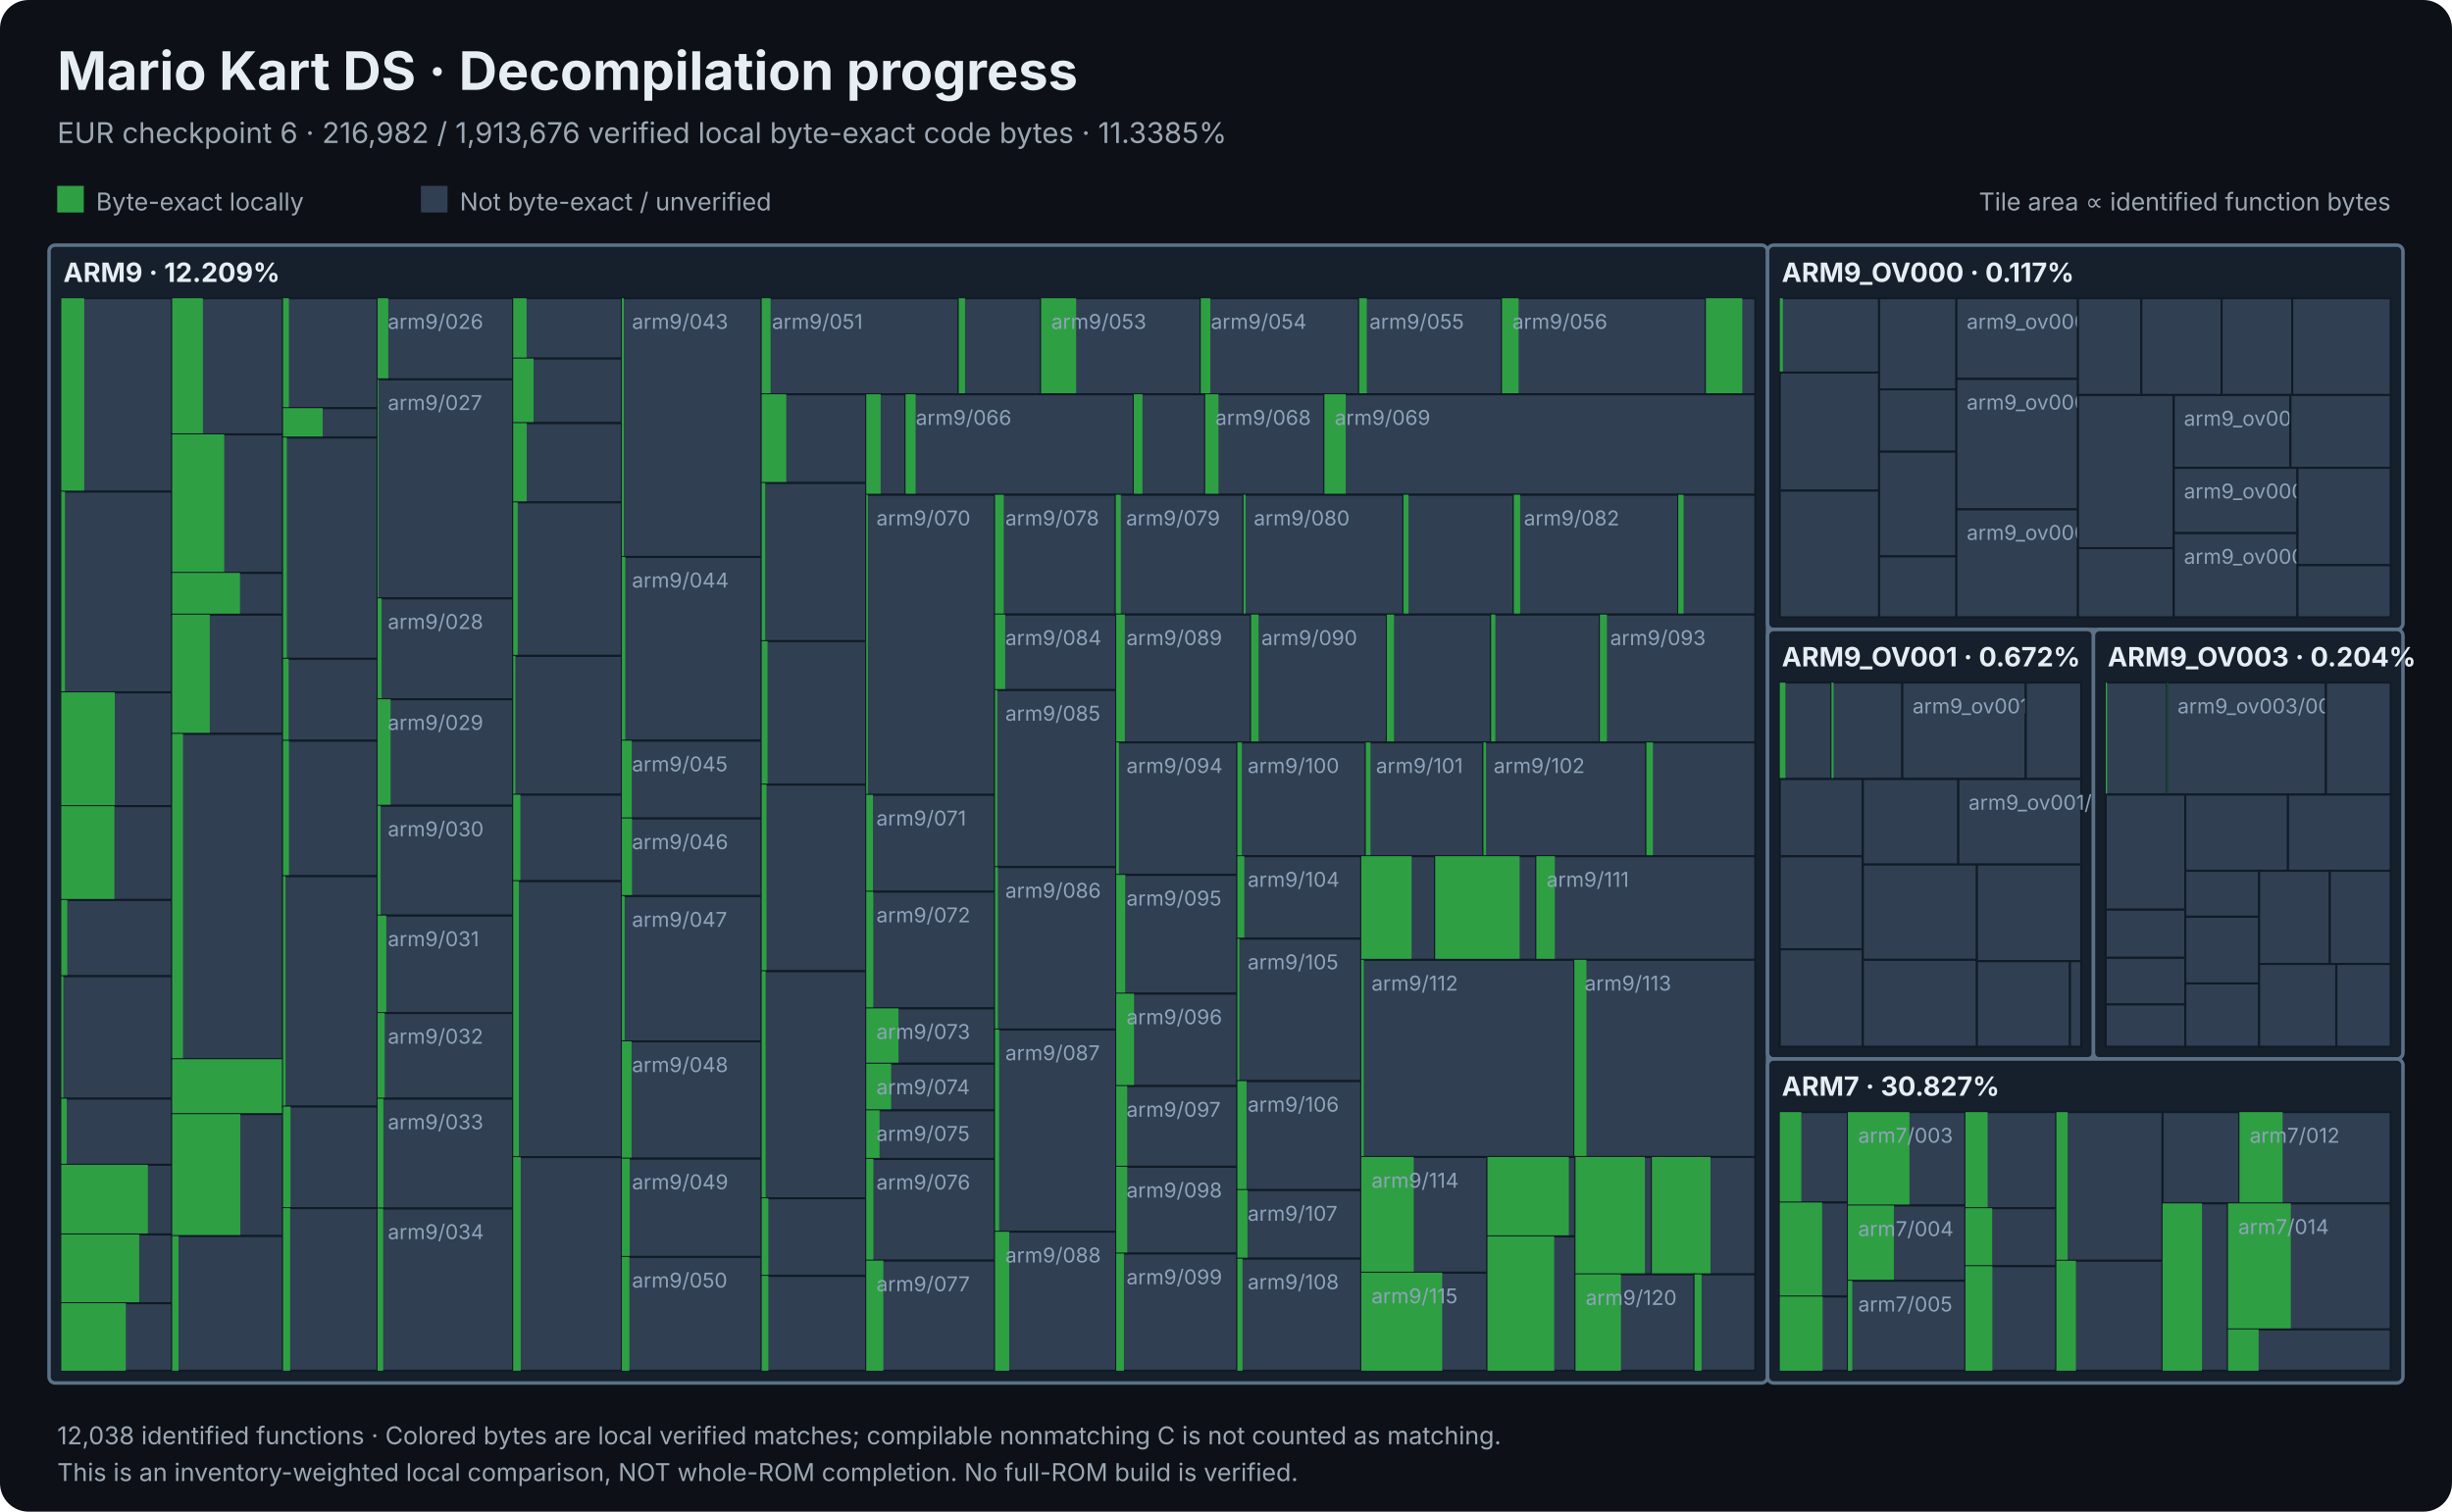
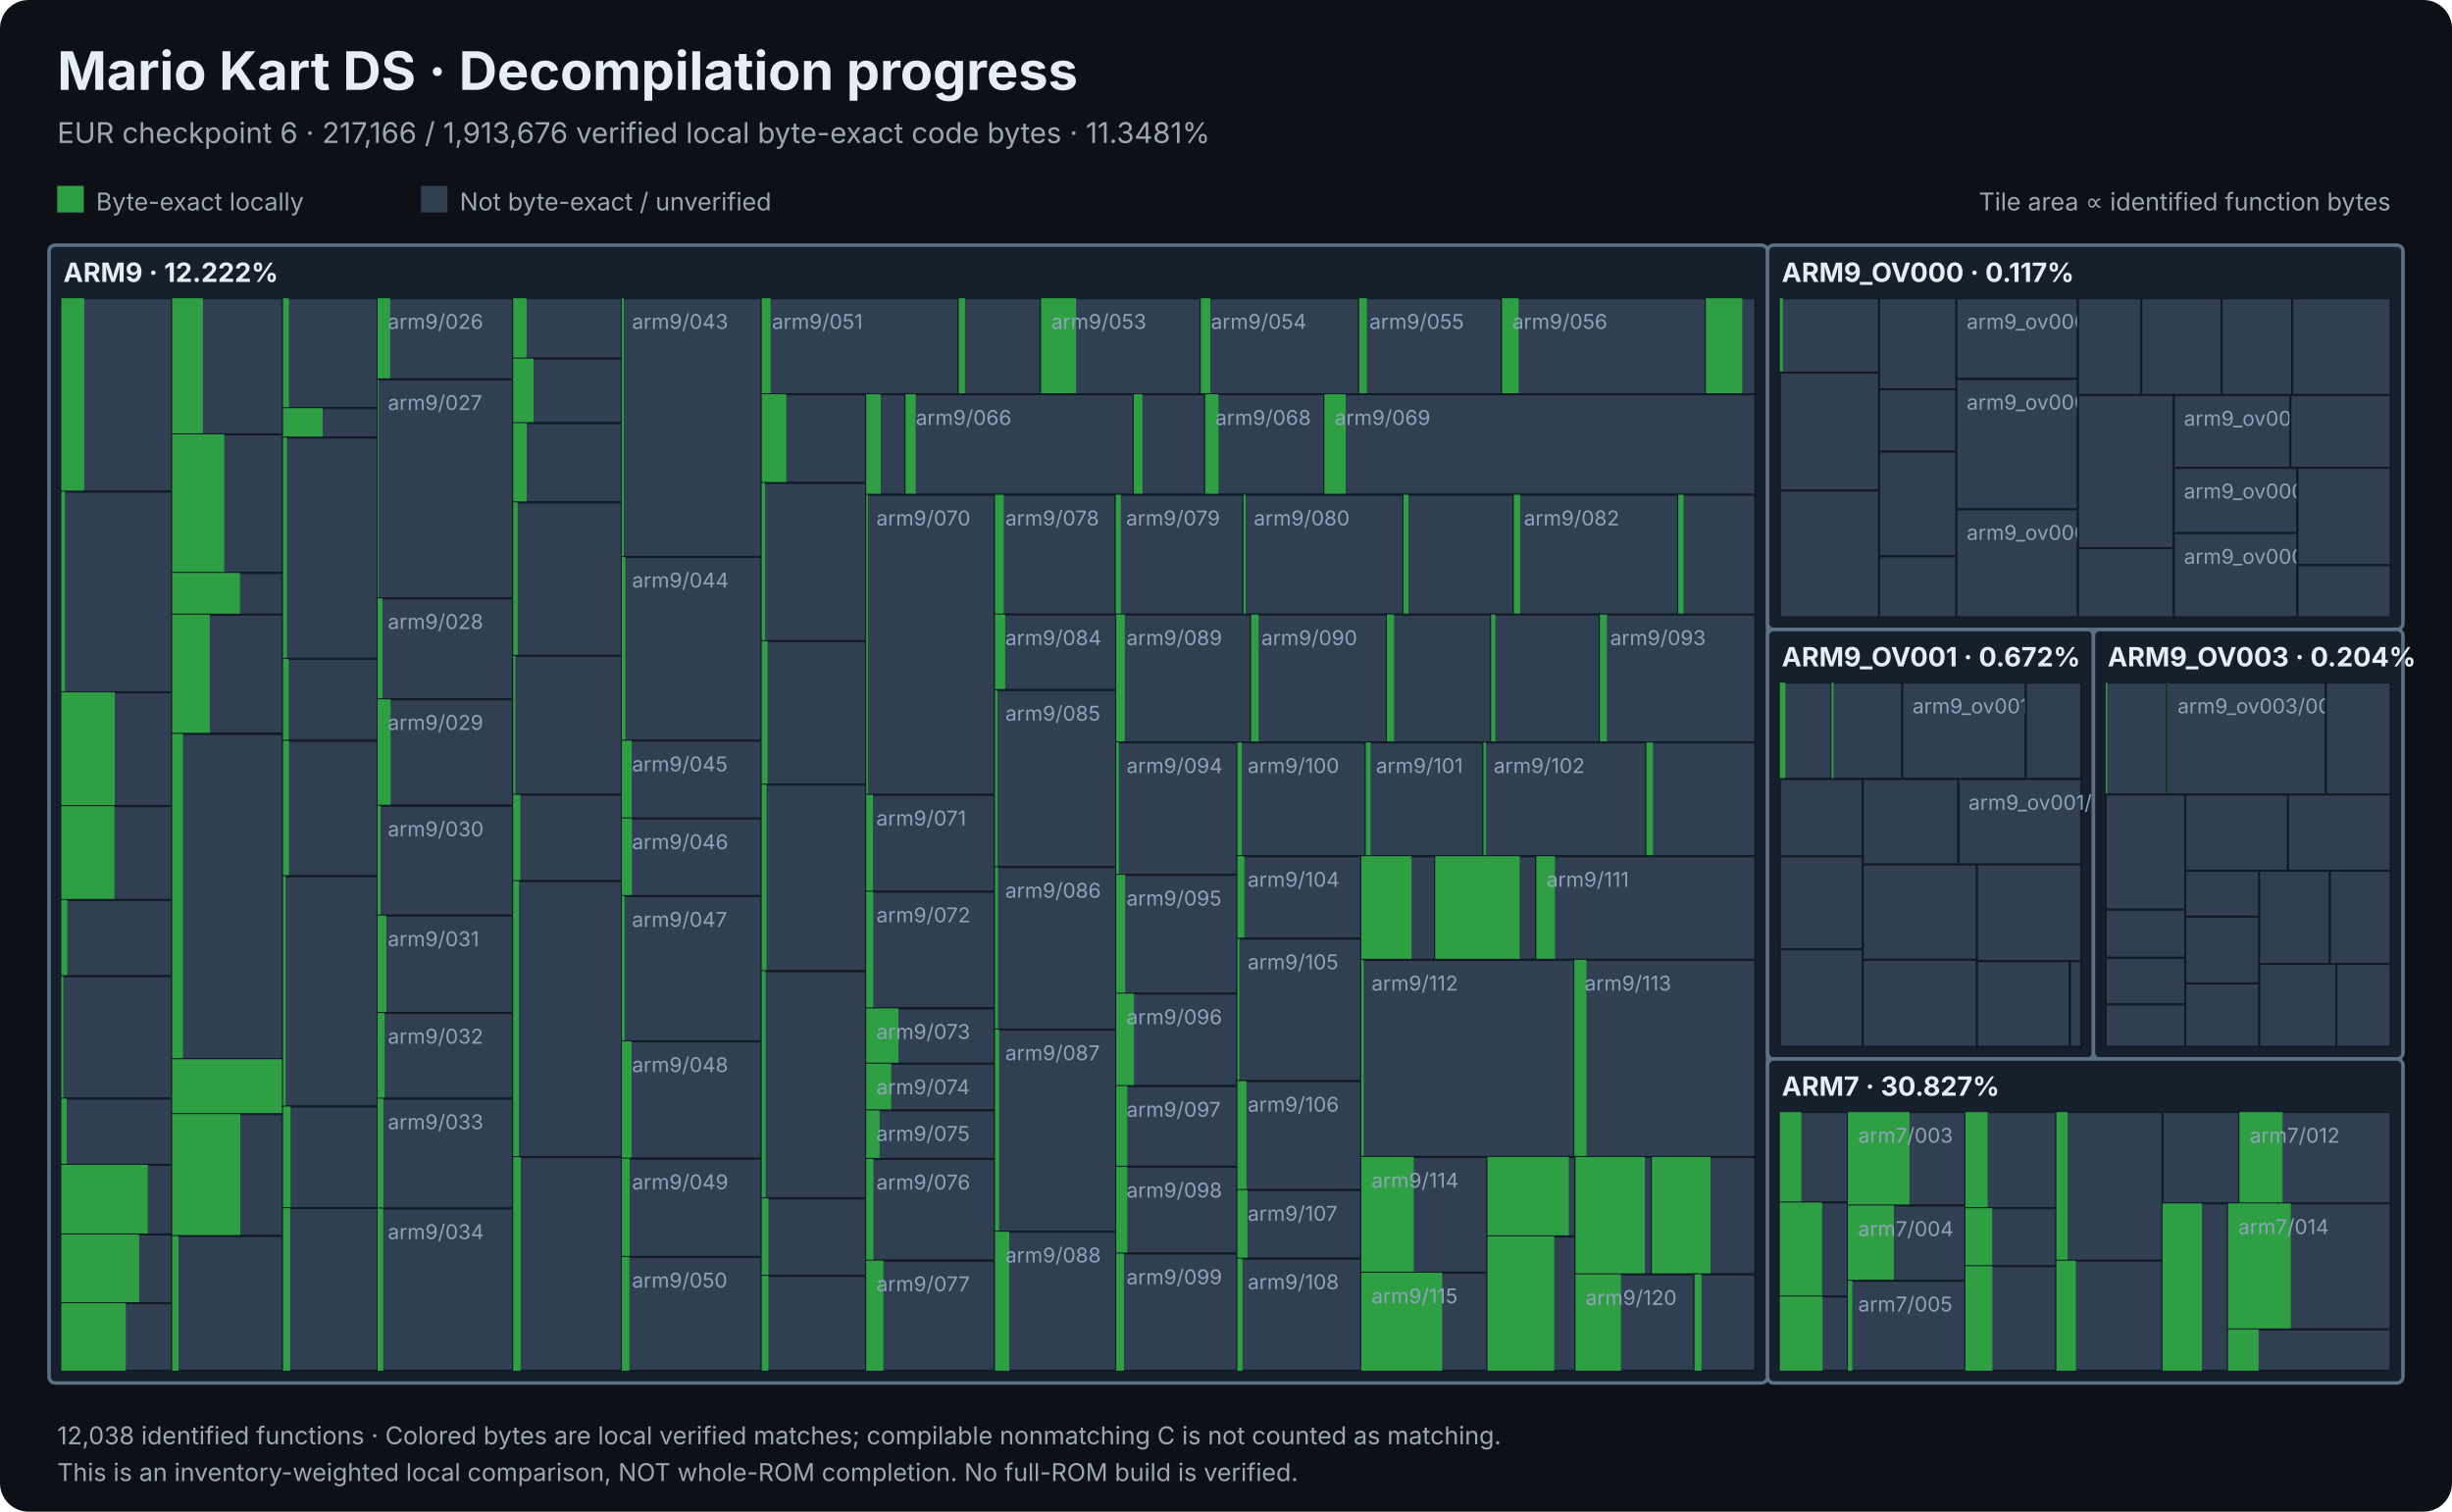
<svg xmlns="http://www.w3.org/2000/svg" viewBox="0 0 1200 740" width="1200" height="740" role="img" aria-label="Mario Kart DS local decompilation progress treemap">
  <rect width="1200" height="740" rx="14" fill="#0d1117" />
  <style>text{font-family:Inter,Segoe UI,Arial,sans-serif}.heading{fill:#e6edf3;font-weight:700}.light{fill:#9da7b3}.module{fill:#e6edf3;font-weight:700}.tile{fill:#8ea3b9;font-size:10px;pointer-events:none}</style>
  <text x="28" y="44" class="heading" font-size="26">Mario Kart DS · Decompilation progress</text>
-   <text x="28" y="70" class="light" font-size="14">EUR checkpoint 6 · 216,982 / 1,913,676 verified local byte-exact code bytes · 11.3385%</text>
+   <text x="28" y="70" class="light" font-size="14">EUR checkpoint 6 · 217,166 / 1,913,676 verified local byte-exact code bytes · 11.3481%</text>
  <rect x="28" y="91" width="13" height="13" fill="#2ea043" />
  <text x="47" y="103" class="light" font-size="12">Byte-exact locally</text>
  <rect x="206" y="91" width="13" height="13" fill="#303f52" />
  <text x="225" y="103" class="light" font-size="12">Not byte-exact / unverified</text>
  <text x="1170" y="103" text-anchor="end" class="light" font-size="12">Tile area ∝ identified function bytes</text>
  <rect x="24.00" y="120.00" width="841.03" height="557.00" rx="3" fill="#15202c" stroke="#5b7187" stroke-width="1.7" />
  <rect x="30.00" y="146.00" width="54.26" height="94.67" fill="#303f52" stroke="#101b26" stroke-width="1" />
  <rect x="30.00" y="146.00" width="11.215" height="94.67" fill="#2ea043" />
  <rect x="30.00" y="240.67" width="54.26" height="98.25" fill="#303f52" stroke="#101b26" stroke-width="1" />
  <rect x="30.00" y="240.67" width="1.788" height="98.25" fill="#2ea043" />
  <rect x="30.00" y="338.93" width="54.26" height="55.70" fill="#303f52" stroke="#101b26" stroke-width="1" />
  <rect x="30.00" y="338.93" width="26.177" height="55.70" fill="#2ea043" />
  <rect x="30.00" y="394.62" width="54.26" height="45.95" fill="#303f52" stroke="#101b26" stroke-width="1" />
  <rect x="30.00" y="394.62" width="25.996" height="45.95" fill="#2ea043" />
  <rect x="30.00" y="440.57" width="54.26" height="37.31" fill="#303f52" stroke="#101b26" stroke-width="1" />
  <rect x="30.00" y="440.57" width="2.922" height="37.31" fill="#2ea043" />
  <rect x="30.00" y="477.88" width="54.26" height="59.93" fill="#303f52" stroke="#101b26" stroke-width="1" />
  <rect x="30.00" y="477.88" width="0.977" height="59.93" fill="#2ea043" />
  <rect x="30.00" y="537.81" width="54.26" height="32.41" fill="#303f52" stroke="#101b26" stroke-width="1" />
  <rect x="30.00" y="537.81" width="2.653" height="32.41" fill="#2ea043" />
  <rect x="30.00" y="570.22" width="54.26" height="34.08" fill="#303f52" stroke="#101b26" stroke-width="1" />
  <rect x="30.00" y="570.22" width="42.338" height="34.08" fill="#2ea043" />
  <rect x="30.00" y="604.30" width="54.26" height="33.65" fill="#303f52" stroke="#101b26" stroke-width="1" />
  <rect x="30.00" y="604.30" width="38.109" height="33.65" fill="#2ea043" />
  <rect x="30.00" y="637.95" width="54.26" height="33.05" fill="#303f52" stroke="#101b26" stroke-width="1" />
  <rect x="30.00" y="637.95" width="31.558" height="33.05" fill="#2ea043" />
  <rect x="84.26" y="146.00" width="54.26" height="66.64" fill="#303f52" stroke="#101b26" stroke-width="1" />
  <rect x="84.26" y="146.00" width="15.034" height="66.64" fill="#2ea043" />
  <rect x="84.26" y="212.64" width="54.26" height="67.81" fill="#303f52" stroke="#101b26" stroke-width="1" />
  <rect x="84.26" y="212.64" width="25.451" height="67.81" fill="#2ea043" />
  <rect x="84.26" y="280.45" width="54.26" height="20.44" fill="#303f52" stroke="#101b26" stroke-width="1" />
  <rect x="84.26" y="280.45" width="33.169" height="20.44" fill="#2ea043" />
  <rect x="84.26" y="300.89" width="54.26" height="58.35" fill="#303f52" stroke="#101b26" stroke-width="1" />
  <rect x="84.26" y="300.89" width="18.409" height="58.35" fill="#2ea043" />
  <rect x="84.26" y="359.24" width="54.26" height="159.28" fill="#303f52" stroke="#101b26" stroke-width="1" />
  <rect x="84.26" y="359.24" width="5.281" height="159.28" fill="#2ea043" />
  <rect x="84.26" y="518.52" width="54.26" height="26.87" fill="#303f52" stroke="#101b26" stroke-width="1" />
  <rect x="84.26" y="518.52" width="54.265" height="26.87" fill="#2ea043" />
  <rect x="84.26" y="545.39" width="54.26" height="59.68" fill="#303f52" stroke="#101b26" stroke-width="1" />
  <rect x="84.26" y="545.39" width="33.344" height="59.68" fill="#2ea043" />
  <rect x="84.26" y="605.07" width="54.26" height="65.93" fill="#303f52" stroke="#101b26" stroke-width="1" />
  <rect x="84.26" y="605.07" width="3.119" height="65.93" fill="#2ea043" />
  <rect x="138.52" y="146.00" width="46.28" height="53.80" fill="#303f52" stroke="#101b26" stroke-width="1" />
  <rect x="138.52" y="146.00" width="2.861" height="53.80" fill="#2ea043" />
  <rect x="138.52" y="199.80" width="46.28" height="14.40" fill="#303f52" stroke="#101b26" stroke-width="1" />
  <rect x="138.52" y="199.80" width="19.378" height="14.40" fill="#2ea043" />
  <rect x="138.52" y="214.20" width="46.28" height="108.30" fill="#303f52" stroke="#101b26" stroke-width="1" />
  <rect x="138.52" y="214.20" width="1.864" height="108.30" fill="#2ea043" />
  <rect x="138.52" y="322.50" width="46.28" height="40.12" fill="#303f52" stroke="#101b26" stroke-width="1" />
  <rect x="138.52" y="322.50" width="2.733" height="40.12" fill="#2ea043" />
  <rect x="138.52" y="362.62" width="46.28" height="66.30" fill="#303f52" stroke="#101b26" stroke-width="1" />
  <rect x="138.52" y="362.62" width="2.894" height="66.30" fill="#2ea043" />
  <rect x="138.52" y="428.92" width="46.28" height="112.77" fill="#303f52" stroke="#101b26" stroke-width="1" />
  <rect x="138.52" y="428.92" width="1.227" height="112.77" fill="#2ea043" />
  <rect x="138.52" y="541.70" width="46.28" height="49.72" fill="#303f52" stroke="#101b26" stroke-width="1" />
  <rect x="138.52" y="541.70" width="3.659" height="49.72" fill="#2ea043" />
  <rect x="138.52" y="591.41" width="46.28" height="79.59" fill="#303f52" stroke="#101b26" stroke-width="1" />
  <rect x="138.52" y="591.41" width="3.476" height="79.59" fill="#2ea043" />
  <rect x="184.80" y="146.00" width="66.35" height="39.71" fill="#303f52" stroke="#101b26" stroke-width="1" />
-   <rect x="184.80" y="146.00" width="5.225" height="39.71" fill="#2ea043" />
+   <rect x="184.80" y="146.00" width="6.135" height="39.71" fill="#2ea043" />
  <text x="189.8" y="161.0" class="tile">arm9/026</text>
  <rect x="184.80" y="185.71" width="66.35" height="107.21" fill="#303f52" stroke="#101b26" stroke-width="1" />
  <rect x="184.80" y="185.71" width="0.442" height="107.21" fill="#2ea043" />
  <text x="189.8" y="200.7" class="tile">arm9/027</text>
  <rect x="184.80" y="292.92" width="66.35" height="49.38" fill="#303f52" stroke="#101b26" stroke-width="1" />
-   <rect x="184.80" y="292.92" width="1.930" height="49.38" fill="#2ea043" />
+   <rect x="184.80" y="292.92" width="2.359" height="49.38" fill="#2ea043" />
  <text x="189.8" y="307.9" class="tile">arm9/028</text>
  <rect x="184.80" y="342.31" width="66.35" height="52.12" fill="#303f52" stroke="#101b26" stroke-width="1" />
  <rect x="184.80" y="342.31" width="6.347" height="52.12" fill="#2ea043" />
  <text x="189.8" y="357.3" class="tile">arm9/029</text>
  <rect x="184.80" y="394.43" width="66.35" height="53.78" fill="#303f52" stroke="#101b26" stroke-width="1" />
  <rect x="184.80" y="394.43" width="1.471" height="53.78" fill="#2ea043" />
  <text x="189.8" y="409.4" class="tile">arm9/030</text>
  <rect x="184.80" y="448.21" width="66.35" height="47.69" fill="#303f52" stroke="#101b26" stroke-width="1" />
  <rect x="184.80" y="448.21" width="4.259" height="47.69" fill="#2ea043" />
  <text x="189.8" y="463.2" class="tile">arm9/031</text>
  <rect x="184.80" y="495.90" width="66.35" height="41.94" fill="#303f52" stroke="#101b26" stroke-width="1" />
  <rect x="184.80" y="495.90" width="3.462" height="41.94" fill="#2ea043" />
  <text x="189.8" y="510.9" class="tile">arm9/032</text>
  <rect x="184.80" y="537.83" width="66.35" height="53.77" fill="#303f52" stroke="#101b26" stroke-width="1" />
  <rect x="184.80" y="537.83" width="2.828" height="53.77" fill="#2ea043" />
  <text x="189.8" y="552.8" class="tile">arm9/033</text>
  <rect x="184.80" y="591.60" width="66.35" height="79.40" fill="#303f52" stroke="#101b26" stroke-width="1" />
  <rect x="184.80" y="591.60" width="2.699" height="79.40" fill="#2ea043" />
  <text x="189.8" y="606.6" class="tile">arm9/034</text>
  <rect x="251.16" y="146.00" width="53.18" height="29.53" fill="#303f52" stroke="#101b26" stroke-width="1" />
  <rect x="251.16" y="146.00" width="6.540" height="29.53" fill="#2ea043" />
  <rect x="251.16" y="175.53" width="53.18" height="31.60" fill="#303f52" stroke="#101b26" stroke-width="1" />
  <rect x="251.16" y="175.53" width="9.959" height="31.60" fill="#2ea043" />
  <rect x="251.16" y="207.13" width="53.18" height="38.79" fill="#303f52" stroke="#101b26" stroke-width="1" />
  <rect x="251.16" y="207.13" width="6.618" height="38.79" fill="#2ea043" />
  <rect x="251.16" y="245.92" width="53.18" height="75.14" fill="#303f52" stroke="#101b26" stroke-width="1" />
  <rect x="251.16" y="245.92" width="2.189" height="75.14" fill="#2ea043" />
  <rect x="251.16" y="321.06" width="53.18" height="67.98" fill="#303f52" stroke="#101b26" stroke-width="1" />
  <rect x="251.16" y="321.06" width="1.063" height="67.98" fill="#2ea043" />
  <rect x="251.16" y="389.04" width="53.18" height="42.31" fill="#303f52" stroke="#101b26" stroke-width="1" />
  <rect x="251.16" y="389.04" width="3.504" height="42.31" fill="#2ea043" />
  <rect x="251.16" y="431.36" width="53.18" height="135.10" fill="#303f52" stroke="#101b26" stroke-width="1" />
  <rect x="251.16" y="431.36" width="2.776" height="135.10" fill="#2ea043" />
  <rect x="251.16" y="566.45" width="53.18" height="104.55" fill="#303f52" stroke="#101b26" stroke-width="1" />
  <rect x="251.16" y="566.45" width="3.659" height="104.55" fill="#2ea043" />
  <rect x="304.34" y="146.00" width="68.42" height="126.63" fill="#303f52" stroke="#101b26" stroke-width="1" />
  <rect x="304.34" y="146.00" width="0.925" height="126.63" fill="#2ea043" />
  <text x="309.3" y="161.0" class="tile">arm9/043</text>
  <rect x="304.34" y="272.63" width="68.42" height="89.96" fill="#303f52" stroke="#101b26" stroke-width="1" />
  <rect x="304.34" y="272.63" width="1.690" height="89.96" fill="#2ea043" />
  <text x="309.3" y="287.6" class="tile">arm9/044</text>
  <rect x="304.34" y="362.58" width="68.42" height="38.08" fill="#303f52" stroke="#101b26" stroke-width="1" />
  <rect x="304.34" y="362.58" width="4.827" height="38.08" fill="#2ea043" />
  <text x="309.3" y="377.6" class="tile">arm9/045</text>
  <rect x="304.34" y="400.66" width="68.42" height="37.99" fill="#303f52" stroke="#101b26" stroke-width="1" />
  <rect x="304.34" y="400.66" width="4.953" height="37.99" fill="#2ea043" />
  <text x="309.3" y="415.7" class="tile">arm9/046</text>
  <rect x="304.34" y="438.65" width="68.42" height="71.12" fill="#303f52" stroke="#101b26" stroke-width="1" />
  <rect x="304.34" y="438.65" width="1.349" height="71.12" fill="#2ea043" />
  <text x="309.3" y="453.7" class="tile">arm9/047</text>
  <rect x="304.34" y="509.77" width="68.42" height="57.42" fill="#303f52" stroke="#101b26" stroke-width="1" />
  <rect x="304.34" y="509.77" width="4.731" height="57.42" fill="#2ea043" />
  <text x="309.3" y="524.8" class="tile">arm9/048</text>
  <rect x="304.34" y="567.19" width="68.42" height="48.12" fill="#303f52" stroke="#101b26" stroke-width="1" />
  <rect x="304.34" y="567.19" width="3.833" height="48.12" fill="#2ea043" />
  <text x="309.3" y="582.2" class="tile">arm9/049</text>
  <rect x="304.34" y="615.31" width="68.42" height="55.69" fill="#303f52" stroke="#101b26" stroke-width="1" />
  <rect x="304.34" y="615.31" width="3.681" height="55.69" fill="#2ea043" />
  <text x="309.3" y="630.3" class="tile">arm9/050</text>
  <rect x="372.77" y="146.00" width="96.43" height="47.00" fill="#303f52" stroke="#101b26" stroke-width="1" />
  <rect x="372.77" y="146.00" width="4.348" height="47.00" fill="#2ea043" />
  <text x="377.8" y="161.0" class="tile">arm9/051</text>
  <rect x="469.20" y="146.00" width="40.30" height="47.00" fill="#303f52" stroke="#101b26" stroke-width="1" />
  <rect x="469.20" y="146.00" width="3.076" height="47.00" fill="#2ea043" />
  <rect x="509.50" y="146.00" width="78.14" height="47.00" fill="#303f52" stroke="#101b26" stroke-width="1" />
  <rect x="509.50" y="146.00" width="17.155" height="47.00" fill="#2ea043" />
  <text x="514.5" y="161.0" class="tile">arm9/053</text>
  <rect x="587.64" y="146.00" width="77.53" height="47.00" fill="#303f52" stroke="#101b26" stroke-width="1" />
  <rect x="587.64" y="146.00" width="4.693" height="47.00" fill="#2ea043" />
  <text x="592.6" y="161.0" class="tile">arm9/054</text>
  <rect x="665.16" y="146.00" width="69.92" height="47.00" fill="#303f52" stroke="#101b26" stroke-width="1" />
  <rect x="665.16" y="146.00" width="3.738" height="47.00" fill="#2ea043" />
  <text x="670.2" y="161.0" class="tile">arm9/055</text>
  <rect x="735.08" y="146.00" width="99.77" height="47.00" fill="#303f52" stroke="#101b26" stroke-width="1" />
  <rect x="735.08" y="146.00" width="8.113" height="47.00" fill="#2ea043" />
  <text x="740.1" y="161.0" class="tile">arm9/056</text>
  <rect x="834.85" y="146.00" width="24.18" height="47.00" fill="#303f52" stroke="#101b26" stroke-width="1" />
  <rect x="834.85" y="146.00" width="17.817" height="47.00" fill="#2ea043" />
  <rect x="372.77" y="193.00" width="51.16" height="43.45" fill="#303f52" stroke="#101b26" stroke-width="1" />
  <rect x="372.77" y="193.00" width="12.017" height="43.45" fill="#2ea043" />
  <rect x="372.77" y="236.45" width="51.16" height="77.43" fill="#303f52" stroke="#101b26" stroke-width="1" />
  <rect x="372.77" y="236.45" width="1.698" height="77.43" fill="#2ea043" />
  <rect x="372.77" y="313.88" width="51.16" height="70.22" fill="#303f52" stroke="#101b26" stroke-width="1" />
  <rect x="372.77" y="313.88" width="2.857" height="70.22" fill="#2ea043" />
  <rect x="372.77" y="384.09" width="51.16" height="91.33" fill="#303f52" stroke="#101b26" stroke-width="1" />
  <rect x="372.77" y="384.09" width="2.347" height="91.33" fill="#2ea043" />
  <rect x="372.77" y="475.43" width="51.16" height="111.18" fill="#303f52" stroke="#101b26" stroke-width="1" />
  <rect x="372.77" y="475.43" width="1.917" height="111.18" fill="#2ea043" />
  <rect x="372.77" y="586.61" width="51.16" height="37.96" fill="#303f52" stroke="#101b26" stroke-width="1" />
  <rect x="372.77" y="586.61" width="3.266" height="37.96" fill="#2ea043" />
  <rect x="372.77" y="624.57" width="51.16" height="46.43" fill="#303f52" stroke="#101b26" stroke-width="1" />
  <rect x="372.77" y="624.57" width="3.261" height="46.43" fill="#2ea043" />
  <rect x="423.93" y="193.00" width="19.24" height="49.20" fill="#303f52" stroke="#101b26" stroke-width="1" />
  <rect x="423.93" y="193.00" width="7.054" height="49.20" fill="#2ea043" />
  <rect x="443.17" y="193.00" width="111.70" height="49.20" fill="#303f52" stroke="#101b26" stroke-width="1" />
  <rect x="443.17" y="193.00" width="4.926" height="49.20" fill="#2ea043" />
  <text x="448.2" y="208.0" class="tile">arm9/066</text>
  <rect x="554.87" y="193.00" width="34.95" height="49.20" fill="#303f52" stroke="#101b26" stroke-width="1" />
  <rect x="554.87" y="193.00" width="4.243" height="49.20" fill="#2ea043" />
  <rect x="589.82" y="193.00" width="58.33" height="49.20" fill="#303f52" stroke="#101b26" stroke-width="1" />
  <rect x="589.82" y="193.00" width="6.484" height="49.20" fill="#2ea043" />
  <text x="594.8" y="208.0" class="tile">arm9/068</text>
  <rect x="648.15" y="193.00" width="210.88" height="49.20" fill="#303f52" stroke="#101b26" stroke-width="1" />
  <rect x="648.15" y="193.00" width="10.435" height="49.20" fill="#2ea043" />
  <text x="653.2" y="208.0" class="tile">arm9/069</text>
  <rect x="423.93" y="242.20" width="63.03" height="146.92" fill="#303f52" stroke="#101b26" stroke-width="1" />
  <rect x="423.93" y="242.20" width="0.789" height="146.92" fill="#2ea043" />
  <text x="428.9" y="257.2" class="tile">arm9/070</text>
  <rect x="423.93" y="389.12" width="63.03" height="47.39" fill="#303f52" stroke="#101b26" stroke-width="1" />
  <rect x="423.93" y="389.12" width="3.287" height="47.39" fill="#2ea043" />
  <text x="428.9" y="404.1" class="tile">arm9/071</text>
  <rect x="423.93" y="436.51" width="63.03" height="57.12" fill="#303f52" stroke="#101b26" stroke-width="1" />
  <rect x="423.93" y="436.51" width="3.436" height="57.12" fill="#2ea043" />
  <text x="428.9" y="451.5" class="tile">arm9/072</text>
  <rect x="423.93" y="493.63" width="63.03" height="27.06" fill="#303f52" stroke="#101b26" stroke-width="1" />
  <rect x="423.93" y="493.63" width="15.793" height="27.06" fill="#2ea043" />
  <text x="428.9" y="508.6" class="tile">arm9/073</text>
  <rect x="423.93" y="520.70" width="63.03" height="22.84" fill="#303f52" stroke="#101b26" stroke-width="1" />
  <rect x="423.93" y="520.70" width="12.192" height="22.84" fill="#2ea043" />
  <text x="428.9" y="535.7" class="tile">arm9/074</text>
  <rect x="423.93" y="543.54" width="63.03" height="23.80" fill="#303f52" stroke="#101b26" stroke-width="1" />
  <rect x="423.93" y="543.54" width="6.518" height="23.80" fill="#2ea043" />
  <text x="428.9" y="558.5" class="tile">arm9/075</text>
  <rect x="423.93" y="567.34" width="63.03" height="49.77" fill="#303f52" stroke="#101b26" stroke-width="1" />
  <rect x="423.93" y="567.34" width="3.505" height="49.77" fill="#2ea043" />
  <text x="428.9" y="582.3" class="tile">arm9/076</text>
  <rect x="423.93" y="617.11" width="63.03" height="53.89" fill="#303f52" stroke="#101b26" stroke-width="1" />
  <rect x="423.93" y="617.11" width="8.371" height="53.89" fill="#2ea043" />
  <text x="428.9" y="632.1" class="tile">arm9/077</text>
  <rect x="486.96" y="242.20" width="59.11" height="58.65" fill="#303f52" stroke="#101b26" stroke-width="1" />
  <rect x="486.96" y="242.20" width="4.270" height="58.65" fill="#2ea043" />
  <text x="492.0" y="257.2" class="tile">arm9/078</text>
  <rect x="546.07" y="242.20" width="62.50" height="58.65" fill="#303f52" stroke="#101b26" stroke-width="1" />
  <rect x="546.07" y="242.20" width="2.443" height="58.65" fill="#2ea043" />
  <text x="551.1" y="257.2" class="tile">arm9/079</text>
  <rect x="608.57" y="242.20" width="78.28" height="58.65" fill="#303f52" stroke="#101b26" stroke-width="1" />
  <rect x="608.57" y="242.20" width="1.041" height="58.65" fill="#2ea043" />
  <text x="613.6" y="257.2" class="tile">arm9/080</text>
  <rect x="686.85" y="242.20" width="54.00" height="58.65" fill="#303f52" stroke="#101b26" stroke-width="1" />
  <rect x="686.85" y="242.20" width="2.465" height="58.65" fill="#2ea043" />
  <rect x="740.84" y="242.20" width="80.48" height="58.65" fill="#303f52" stroke="#101b26" stroke-width="1" />
  <rect x="740.84" y="242.20" width="3.102" height="58.65" fill="#2ea043" />
  <text x="745.8" y="257.2" class="tile">arm9/082</text>
  <rect x="821.32" y="242.20" width="37.71" height="58.65" fill="#303f52" stroke="#101b26" stroke-width="1" />
  <rect x="821.32" y="242.20" width="2.613" height="58.65" fill="#2ea043" />
  <rect x="486.96" y="300.85" width="59.32" height="36.97" fill="#303f52" stroke="#101b26" stroke-width="1" />
  <rect x="486.96" y="300.85" width="4.954" height="36.97" fill="#2ea043" />
  <text x="492.0" y="315.8" class="tile">arm9/084</text>
  <rect x="486.96" y="337.82" width="59.32" height="86.64" fill="#303f52" stroke="#101b26" stroke-width="1" />
  <rect x="486.96" y="337.82" width="1.122" height="86.64" fill="#2ea043" />
  <text x="492.0" y="352.8" class="tile">arm9/085</text>
  <rect x="486.96" y="424.47" width="59.32" height="79.53" fill="#303f52" stroke="#101b26" stroke-width="1" />
  <rect x="486.96" y="424.47" width="1.394" height="79.53" fill="#2ea043" />
  <text x="492.0" y="439.5" class="tile">arm9/086</text>
  <rect x="486.96" y="504.00" width="59.32" height="98.96" fill="#303f52" stroke="#101b26" stroke-width="1" />
  <rect x="486.96" y="504.00" width="1.996" height="98.96" fill="#2ea043" />
  <text x="492.0" y="519.0" class="tile">arm9/087</text>
  <rect x="486.96" y="602.96" width="59.32" height="68.04" fill="#303f52" stroke="#101b26" stroke-width="1" />
  <rect x="486.96" y="602.96" width="6.941" height="68.04" fill="#2ea043" />
  <text x="492.0" y="618.0" class="tile">arm9/088</text>
  <rect x="546.28" y="300.85" width="65.98" height="62.59" fill="#303f52" stroke="#101b26" stroke-width="1" />
  <rect x="546.28" y="300.85" width="4.201" height="62.59" fill="#2ea043" />
  <text x="551.3" y="315.8" class="tile">arm9/089</text>
  <rect x="612.26" y="300.85" width="66.47" height="62.59" fill="#303f52" stroke="#101b26" stroke-width="1" />
  <rect x="612.26" y="300.85" width="3.663" height="62.59" fill="#2ea043" />
  <text x="617.3" y="315.8" class="tile">arm9/090</text>
  <rect x="678.73" y="300.85" width="51.02" height="62.59" fill="#303f52" stroke="#101b26" stroke-width="1" />
  <rect x="678.73" y="300.85" width="3.484" height="62.59" fill="#2ea043" />
  <rect x="729.75" y="300.85" width="53.24" height="62.59" fill="#303f52" stroke="#101b26" stroke-width="1" />
  <rect x="729.75" y="300.85" width="2.051" height="62.59" fill="#2ea043" />
  <rect x="782.98" y="300.85" width="76.05" height="62.59" fill="#303f52" stroke="#101b26" stroke-width="1" />
  <rect x="782.98" y="300.85" width="3.424" height="62.59" fill="#2ea043" />
  <text x="788.0" y="315.8" class="tile">arm9/093</text>
  <rect x="546.28" y="363.44" width="59.28" height="64.83" fill="#303f52" stroke="#101b26" stroke-width="1" />
  <rect x="546.28" y="363.44" width="1.288" height="64.83" fill="#2ea043" />
  <text x="551.3" y="378.4" class="tile">arm9/094</text>
  <rect x="546.28" y="428.27" width="59.28" height="58.15" fill="#303f52" stroke="#101b26" stroke-width="1" />
  <rect x="546.28" y="428.27" width="4.393" height="58.15" fill="#2ea043" />
  <text x="551.3" y="443.3" class="tile">arm9/095</text>
  <rect x="546.28" y="486.42" width="59.28" height="45.24" fill="#303f52" stroke="#101b26" stroke-width="1" />
  <rect x="546.28" y="486.42" width="8.704" height="45.24" fill="#2ea043" />
  <text x="551.3" y="501.4" class="tile">arm9/096</text>
  <rect x="546.28" y="531.66" width="59.28" height="39.50" fill="#303f52" stroke="#101b26" stroke-width="1" />
  <rect x="546.28" y="531.66" width="5.363" height="39.50" fill="#2ea043" />
  <text x="551.3" y="546.7" class="tile">arm9/097</text>
  <rect x="546.28" y="571.16" width="59.28" height="42.50" fill="#303f52" stroke="#101b26" stroke-width="1" />
  <rect x="546.28" y="571.16" width="5.396" height="42.50" fill="#2ea043" />
  <text x="551.3" y="586.2" class="tile">arm9/098</text>
  <rect x="546.28" y="613.65" width="59.28" height="57.35" fill="#303f52" stroke="#101b26" stroke-width="1" />
  <rect x="546.28" y="613.65" width="3.759" height="57.35" fill="#2ea043" />
  <text x="551.3" y="628.7" class="tile">arm9/099</text>
  <rect x="605.56" y="363.44" width="62.85" height="55.69" fill="#303f52" stroke="#101b26" stroke-width="1" />
  <rect x="605.56" y="363.44" width="2.193" height="55.69" fill="#2ea043" />
  <text x="610.6" y="378.4" class="tile">arm9/100</text>
  <rect x="668.42" y="363.44" width="57.56" height="55.69" fill="#303f52" stroke="#101b26" stroke-width="1" />
  <rect x="668.42" y="363.44" width="2.294" height="55.69" fill="#2ea043" />
  <text x="673.4" y="378.4" class="tile">arm9/101</text>
  <rect x="725.98" y="363.44" width="79.76" height="55.69" fill="#303f52" stroke="#101b26" stroke-width="1" />
  <rect x="725.98" y="363.44" width="1.275" height="55.69" fill="#2ea043" />
  <text x="731.0" y="378.4" class="tile">arm9/102</text>
  <rect x="805.74" y="363.44" width="53.30" height="55.69" fill="#303f52" stroke="#101b26" stroke-width="1" />
  <rect x="805.74" y="363.44" width="3.200" height="55.69" fill="#2ea043" />
  <rect x="605.56" y="419.13" width="60.64" height="40.36" fill="#303f52" stroke="#101b26" stroke-width="1" />
  <rect x="605.56" y="419.13" width="3.397" height="40.36" fill="#2ea043" />
  <text x="610.6" y="434.1" class="tile">arm9/104</text>
  <rect x="605.56" y="459.49" width="60.64" height="69.74" fill="#303f52" stroke="#101b26" stroke-width="1" />
  <rect x="605.56" y="459.49" width="0.938" height="69.74" fill="#2ea043" />
  <text x="610.6" y="474.5" class="tile">arm9/105</text>
  <rect x="605.56" y="529.23" width="60.64" height="53.35" fill="#303f52" stroke="#101b26" stroke-width="1" />
  <rect x="605.56" y="529.23" width="4.473" height="53.35" fill="#2ea043" />
  <text x="610.6" y="544.2" class="tile">arm9/106</text>
  <rect x="605.56" y="582.58" width="60.64" height="33.57" fill="#303f52" stroke="#101b26" stroke-width="1" />
  <rect x="605.56" y="582.58" width="4.938" height="33.57" fill="#2ea043" />
  <text x="610.6" y="597.6" class="tile">arm9/107</text>
  <rect x="605.56" y="616.15" width="60.64" height="54.85" fill="#303f52" stroke="#101b26" stroke-width="1" />
  <rect x="605.56" y="616.15" width="2.510" height="54.85" fill="#2ea043" />
  <text x="610.6" y="631.1" class="tile">arm9/108</text>
  <rect x="666.21" y="419.13" width="36.16" height="50.72" fill="#303f52" stroke="#101b26" stroke-width="1" />
  <rect x="666.21" y="419.13" width="24.616" height="50.72" fill="#2ea043" />
  <rect x="702.37" y="419.13" width="49.50" height="50.72" fill="#303f52" stroke="#101b26" stroke-width="1" />
  <rect x="702.37" y="419.13" width="41.321" height="50.72" fill="#2ea043" />
  <rect x="751.87" y="419.13" width="107.17" height="50.72" fill="#303f52" stroke="#101b26" stroke-width="1" />
  <rect x="751.87" y="419.13" width="9.065" height="50.72" fill="#2ea043" />
  <text x="756.9" y="434.1" class="tile">arm9/111</text>
  <rect x="666.21" y="469.86" width="104.26" height="96.52" fill="#303f52" stroke="#101b26" stroke-width="1" />
  <rect x="666.21" y="469.86" width="1.162" height="96.52" fill="#2ea043" />
  <text x="671.2" y="484.9" class="tile">arm9/112</text>
  <rect x="770.47" y="469.86" width="88.56" height="96.52" fill="#303f52" stroke="#101b26" stroke-width="1" />
  <rect x="770.47" y="469.86" width="5.926" height="96.52" fill="#2ea043" />
  <text x="775.5" y="484.9" class="tile">arm9/113</text>
  <rect x="666.21" y="566.38" width="61.76" height="56.64" fill="#303f52" stroke="#101b26" stroke-width="1" />
  <rect x="666.21" y="566.38" width="25.654" height="56.64" fill="#2ea043" />
  <text x="671.2" y="581.4" class="tile">arm9/114</text>
  <rect x="666.21" y="623.02" width="61.76" height="47.98" fill="#303f52" stroke="#101b26" stroke-width="1" />
  <rect x="666.21" y="623.02" width="39.605" height="47.98" fill="#2ea043" />
  <text x="671.2" y="638.0" class="tile">arm9/115</text>
  <rect x="727.96" y="566.38" width="43.08" height="38.85" fill="#303f52" stroke="#101b26" stroke-width="1" />
  <rect x="727.96" y="566.38" width="39.810" height="38.85" fill="#2ea043" />
  <rect x="727.96" y="605.23" width="43.08" height="65.77" fill="#303f52" stroke="#101b26" stroke-width="1" />
  <rect x="727.96" y="605.23" width="32.643" height="65.77" fill="#2ea043" />
  <rect x="771.05" y="566.38" width="37.37" height="57.45" fill="#303f52" stroke="#101b26" stroke-width="1" />
  <rect x="771.05" y="566.38" width="33.946" height="57.45" fill="#2ea043" />
  <rect x="808.42" y="566.38" width="50.62" height="57.45" fill="#303f52" stroke="#101b26" stroke-width="1" />
  <rect x="808.42" y="566.38" width="28.675" height="57.45" fill="#2ea043" />
  <rect x="771.05" y="623.83" width="58.23" height="47.17" fill="#303f52" stroke="#101b26" stroke-width="1" />
  <rect x="771.05" y="623.83" width="22.217" height="47.17" fill="#2ea043" />
  <text x="776.0" y="638.8" class="tile">arm9/120</text>
  <rect x="829.28" y="623.83" width="29.76" height="47.17" fill="#303f52" stroke="#101b26" stroke-width="1" />
  <rect x="829.28" y="623.83" width="3.447" height="47.17" fill="#2ea043" />
-   <text x="31.0" y="138.0" class="module" font-size="13">ARM9 · 12.209%</text>
+   <text x="31.0" y="138.0" class="module" font-size="13">ARM9 · 12.222%</text>
  <rect x="865.03" y="120.00" width="310.97" height="188.15" rx="3" fill="#15202c" stroke="#5b7187" stroke-width="1.7" />
  <rect x="871.03" y="146.00" width="48.58" height="36.39" fill="#303f52" stroke="#101b26" stroke-width="1" />
  <rect x="871.03" y="146.00" width="1.500" height="36.39" fill="#2ea043" />
  <rect x="871.03" y="182.39" width="48.58" height="57.78" fill="#303f52" stroke="#101b26" stroke-width="1" />
  <rect x="871.03" y="240.17" width="48.58" height="61.99" fill="#303f52" stroke="#101b26" stroke-width="1" />
  <rect x="919.62" y="146.00" width="37.84" height="44.59" fill="#303f52" stroke="#101b26" stroke-width="1" />
  <rect x="919.62" y="190.59" width="37.84" height="30.53" fill="#303f52" stroke="#101b26" stroke-width="1" />
  <rect x="919.62" y="221.12" width="37.84" height="51.24" fill="#303f52" stroke="#101b26" stroke-width="1" />
  <rect x="919.62" y="272.36" width="37.84" height="29.80" fill="#303f52" stroke="#101b26" stroke-width="1" />
  <rect x="957.45" y="146.00" width="59.50" height="39.50" fill="#303f52" stroke="#101b26" stroke-width="1" />
  <text x="962.5" y="161.0" class="tile">arm9_ov000/007</text>
  <rect x="957.45" y="185.50" width="59.50" height="63.84" fill="#303f52" stroke="#101b26" stroke-width="1" />
  <text x="962.5" y="200.5" class="tile">arm9_ov000/008</text>
  <rect x="957.45" y="249.34" width="59.50" height="52.81" fill="#303f52" stroke="#101b26" stroke-width="1" />
  <text x="962.5" y="264.3" class="tile">arm9_ov000/009</text>
  <rect x="1016.95" y="146.00" width="31.01" height="47.38" fill="#303f52" stroke="#101b26" stroke-width="1" />
  <rect x="1047.97" y="146.00" width="39.28" height="47.38" fill="#303f52" stroke="#101b26" stroke-width="1" />
  <rect x="1087.25" y="146.00" width="34.58" height="47.38" fill="#303f52" stroke="#101b26" stroke-width="1" />
  <rect x="1121.83" y="146.00" width="48.17" height="47.38" fill="#303f52" stroke="#101b26" stroke-width="1" />
  <rect x="1016.95" y="193.38" width="46.88" height="74.94" fill="#303f52" stroke="#101b26" stroke-width="1" />
  <rect x="1016.95" y="268.32" width="46.88" height="33.84" fill="#303f52" stroke="#101b26" stroke-width="1" />
  <rect x="1063.84" y="193.38" width="57.08" height="35.62" fill="#303f52" stroke="#101b26" stroke-width="1" />
  <text x="1068.8" y="208.4" class="tile">arm9_ov000/016</text>
  <rect x="1120.92" y="193.38" width="49.08" height="35.62" fill="#303f52" stroke="#101b26" stroke-width="1" />
  <rect x="1063.84" y="229.00" width="60.54" height="31.98" fill="#303f52" stroke="#101b26" stroke-width="1" />
  <text x="1068.8" y="244.0" class="tile">arm9_ov000/018</text>
  <rect x="1063.84" y="260.98" width="60.54" height="41.17" fill="#303f52" stroke="#101b26" stroke-width="1" />
  <text x="1068.8" y="276.0" class="tile">arm9_ov000/019</text>
  <rect x="1124.38" y="229.00" width="45.62" height="47.67" fill="#303f52" stroke="#101b26" stroke-width="1" />
  <rect x="1124.38" y="276.67" width="45.62" height="25.49" fill="#303f52" stroke="#101b26" stroke-width="1" />
  <text x="872.0" y="138.0" class="module" font-size="13">ARM9_OV000 · 0.117%</text>
  <rect x="865.03" y="308.15" width="159.50" height="210.24" rx="3" fill="#15202c" stroke="#5b7187" stroke-width="1.7" />
  <rect x="871.03" y="334.15" width="25.28" height="47.20" fill="#303f52" stroke="#101b26" stroke-width="1" />
  <rect x="871.03" y="334.15" width="2.740" height="47.20" fill="#2ea043" />
  <rect x="896.31" y="334.15" width="34.67" height="47.20" fill="#303f52" stroke="#101b26" stroke-width="1" />
  <rect x="896.31" y="334.15" width="1.003" height="47.20" fill="#2ea043" />
  <rect x="930.98" y="334.15" width="60.43" height="47.20" fill="#303f52" stroke="#101b26" stroke-width="1" />
  <text x="936.0" y="349.2" class="tile">arm9_ov001/002</text>
  <rect x="991.41" y="334.15" width="27.13" height="47.20" fill="#303f52" stroke="#101b26" stroke-width="1" />
  <rect x="871.03" y="381.35" width="40.64" height="37.85" fill="#303f52" stroke="#101b26" stroke-width="1" />
  <rect x="871.03" y="419.21" width="40.64" height="45.51" fill="#303f52" stroke="#101b26" stroke-width="1" />
  <rect x="871.03" y="464.72" width="40.64" height="47.67" fill="#303f52" stroke="#101b26" stroke-width="1" />
  <rect x="911.67" y="381.35" width="46.71" height="41.87" fill="#303f52" stroke="#101b26" stroke-width="1" />
  <rect x="958.39" y="381.35" width="60.15" height="41.87" fill="#303f52" stroke="#101b26" stroke-width="1" />
  <text x="963.4" y="396.4" class="tile">arm9_ov001/008</text>
  <rect x="911.67" y="423.22" width="55.83" height="46.63" fill="#303f52" stroke="#101b26" stroke-width="1" />
  <rect x="911.67" y="469.85" width="55.83" height="42.54" fill="#303f52" stroke="#101b26" stroke-width="1" />
  <rect x="967.51" y="423.22" width="51.03" height="47.28" fill="#303f52" stroke="#101b26" stroke-width="1" />
  <rect x="967.51" y="470.50" width="45.52" height="41.89" fill="#303f52" stroke="#101b26" stroke-width="1" />
  <rect x="1013.03" y="470.50" width="5.51" height="41.89" fill="#303f52" stroke="#101b26" stroke-width="1" />
  <text x="872.0" y="326.2" class="module" font-size="13">ARM9_OV001 · 0.672%</text>
  <rect x="1024.54" y="308.15" width="151.46" height="210.24" rx="3" fill="#15202c" stroke="#5b7187" stroke-width="1.7" />
  <rect x="1030.54" y="334.15" width="30.12" height="54.80" fill="#303f52" stroke="#101b26" stroke-width="1" />
  <rect x="1030.54" y="334.15" width="0.659" height="54.80" fill="#2ea043" />
  <rect x="1060.66" y="334.15" width="77.64" height="54.80" fill="#303f52" stroke="#101b26" stroke-width="1" />
  <rect x="1060.66" y="334.15" width="0.267" height="54.80" fill="#2ea043" />
  <text x="1065.7" y="349.2" class="tile">arm9_ov003/001</text>
  <rect x="1138.30" y="334.15" width="31.70" height="54.80" fill="#303f52" stroke="#101b26" stroke-width="1" />
  <rect x="1030.54" y="388.96" width="38.95" height="56.35" fill="#303f52" stroke="#101b26" stroke-width="1" />
  <rect x="1030.54" y="445.31" width="38.95" height="23.56" fill="#303f52" stroke="#101b26" stroke-width="1" />
  <rect x="1030.54" y="468.87" width="38.95" height="22.85" fill="#303f52" stroke="#101b26" stroke-width="1" />
  <rect x="1030.54" y="491.71" width="38.95" height="20.68" fill="#303f52" stroke="#101b26" stroke-width="1" />
  <rect x="1069.49" y="388.96" width="50.25" height="37.29" fill="#303f52" stroke="#101b26" stroke-width="1" />
  <rect x="1119.74" y="388.96" width="50.26" height="37.29" fill="#303f52" stroke="#101b26" stroke-width="1" />
  <rect x="1069.49" y="426.24" width="36.11" height="22.51" fill="#303f52" stroke="#101b26" stroke-width="1" />
  <rect x="1069.49" y="448.76" width="36.11" height="32.66" fill="#303f52" stroke="#101b26" stroke-width="1" />
  <rect x="1069.49" y="481.42" width="36.11" height="30.98" fill="#303f52" stroke="#101b26" stroke-width="1" />
  <rect x="1105.60" y="426.24" width="34.60" height="45.64" fill="#303f52" stroke="#101b26" stroke-width="1" />
  <rect x="1140.20" y="426.24" width="29.80" height="45.64" fill="#303f52" stroke="#101b26" stroke-width="1" />
  <rect x="1105.60" y="471.88" width="37.81" height="40.52" fill="#303f52" stroke="#101b26" stroke-width="1" />
  <rect x="1143.41" y="471.88" width="26.59" height="40.52" fill="#303f52" stroke="#101b26" stroke-width="1" />
  <text x="1031.5" y="326.2" class="module" font-size="13">ARM9_OV003 · 0.204%</text>
  <rect x="865.03" y="518.40" width="310.97" height="158.60" rx="3" fill="#15202c" stroke="#5b7187" stroke-width="1.7" />
  <rect x="871.03" y="544.40" width="33.32" height="44.26" fill="#303f52" stroke="#101b26" stroke-width="1" />
  <rect x="871.03" y="544.40" width="10.535" height="44.26" fill="#2ea043" />
  <rect x="871.03" y="588.66" width="33.32" height="46.02" fill="#303f52" stroke="#101b26" stroke-width="1" />
  <rect x="871.03" y="588.66" width="20.688" height="46.02" fill="#2ea043" />
  <rect x="871.03" y="634.68" width="33.32" height="36.32" fill="#303f52" stroke="#101b26" stroke-width="1" />
  <rect x="871.03" y="634.68" width="20.941" height="36.32" fill="#2ea043" />
  <rect x="904.36" y="544.40" width="57.52" height="45.74" fill="#303f52" stroke="#101b26" stroke-width="1" />
  <rect x="904.36" y="544.40" width="30.110" height="45.74" fill="#2ea043" />
  <text x="909.4" y="559.4" class="tile">arm7/003</text>
  <rect x="904.36" y="590.13" width="57.52" height="36.83" fill="#303f52" stroke="#101b26" stroke-width="1" />
  <rect x="904.36" y="590.13" width="22.499" height="36.83" fill="#2ea043" />
  <text x="909.4" y="605.1" class="tile">arm7/004</text>
  <rect x="904.36" y="626.96" width="57.52" height="44.04" fill="#303f52" stroke="#101b26" stroke-width="1" />
  <rect x="904.36" y="626.96" width="2.127" height="44.04" fill="#2ea043" />
  <text x="909.4" y="642.0" class="tile">arm7/005</text>
  <rect x="961.88" y="544.40" width="44.50" height="47.05" fill="#303f52" stroke="#101b26" stroke-width="1" />
  <rect x="961.88" y="544.40" width="10.850" height="47.05" fill="#2ea043" />
  <rect x="961.88" y="591.45" width="44.50" height="28.38" fill="#303f52" stroke="#101b26" stroke-width="1" />
  <rect x="961.88" y="591.45" width="13.091" height="28.38" fill="#2ea043" />
  <rect x="961.88" y="619.83" width="44.50" height="51.17" fill="#303f52" stroke="#101b26" stroke-width="1" />
  <rect x="961.88" y="619.83" width="13.176" height="51.17" fill="#2ea043" />
  <rect x="1006.38" y="544.40" width="51.98" height="72.79" fill="#303f52" stroke="#101b26" stroke-width="1" />
  <rect x="1006.38" y="544.40" width="5.501" height="72.79" fill="#2ea043" />
  <rect x="1006.38" y="617.18" width="51.98" height="53.82" fill="#303f52" stroke="#101b26" stroke-width="1" />
  <rect x="1006.38" y="617.18" width="9.544" height="53.82" fill="#2ea043" />
  <rect x="1058.36" y="544.40" width="37.62" height="44.71" fill="#303f52" stroke="#101b26" stroke-width="1" />
  <rect x="1095.98" y="544.40" width="74.02" height="44.71" fill="#303f52" stroke="#101b26" stroke-width="1" />
  <rect x="1095.98" y="544.40" width="21.113" height="44.71" fill="#2ea043" />
  <text x="1101.0" y="559.4" class="tile">arm7/012</text>
  <rect x="1058.36" y="589.10" width="32.02" height="81.90" fill="#303f52" stroke="#101b26" stroke-width="1" />
  <rect x="1058.36" y="589.10" width="19.267" height="81.90" fill="#2ea043" />
  <rect x="1090.38" y="589.10" width="79.62" height="61.68" fill="#303f52" stroke="#101b26" stroke-width="1" />
  <rect x="1090.38" y="589.10" width="30.722" height="61.68" fill="#2ea043" />
  <text x="1095.4" y="604.1" class="tile">arm7/014</text>
  <rect x="1090.38" y="650.78" width="79.62" height="20.22" fill="#303f52" stroke="#101b26" stroke-width="1" />
  <rect x="1090.38" y="650.78" width="14.967" height="20.22" fill="#2ea043" />
  <text x="872.0" y="536.4" class="module" font-size="13">ARM7 · 30.827%</text>
  <text x="28" y="707" class="light" font-size="12">12,038 identified functions · Colored bytes are local verified matches; compilable nonmatching C is not counted as matching.</text>
  <text x="28" y="725" class="light" font-size="12">This is an inventory-weighted local comparison, NOT whole-ROM completion. No full-ROM build is verified.</text>
</svg>
